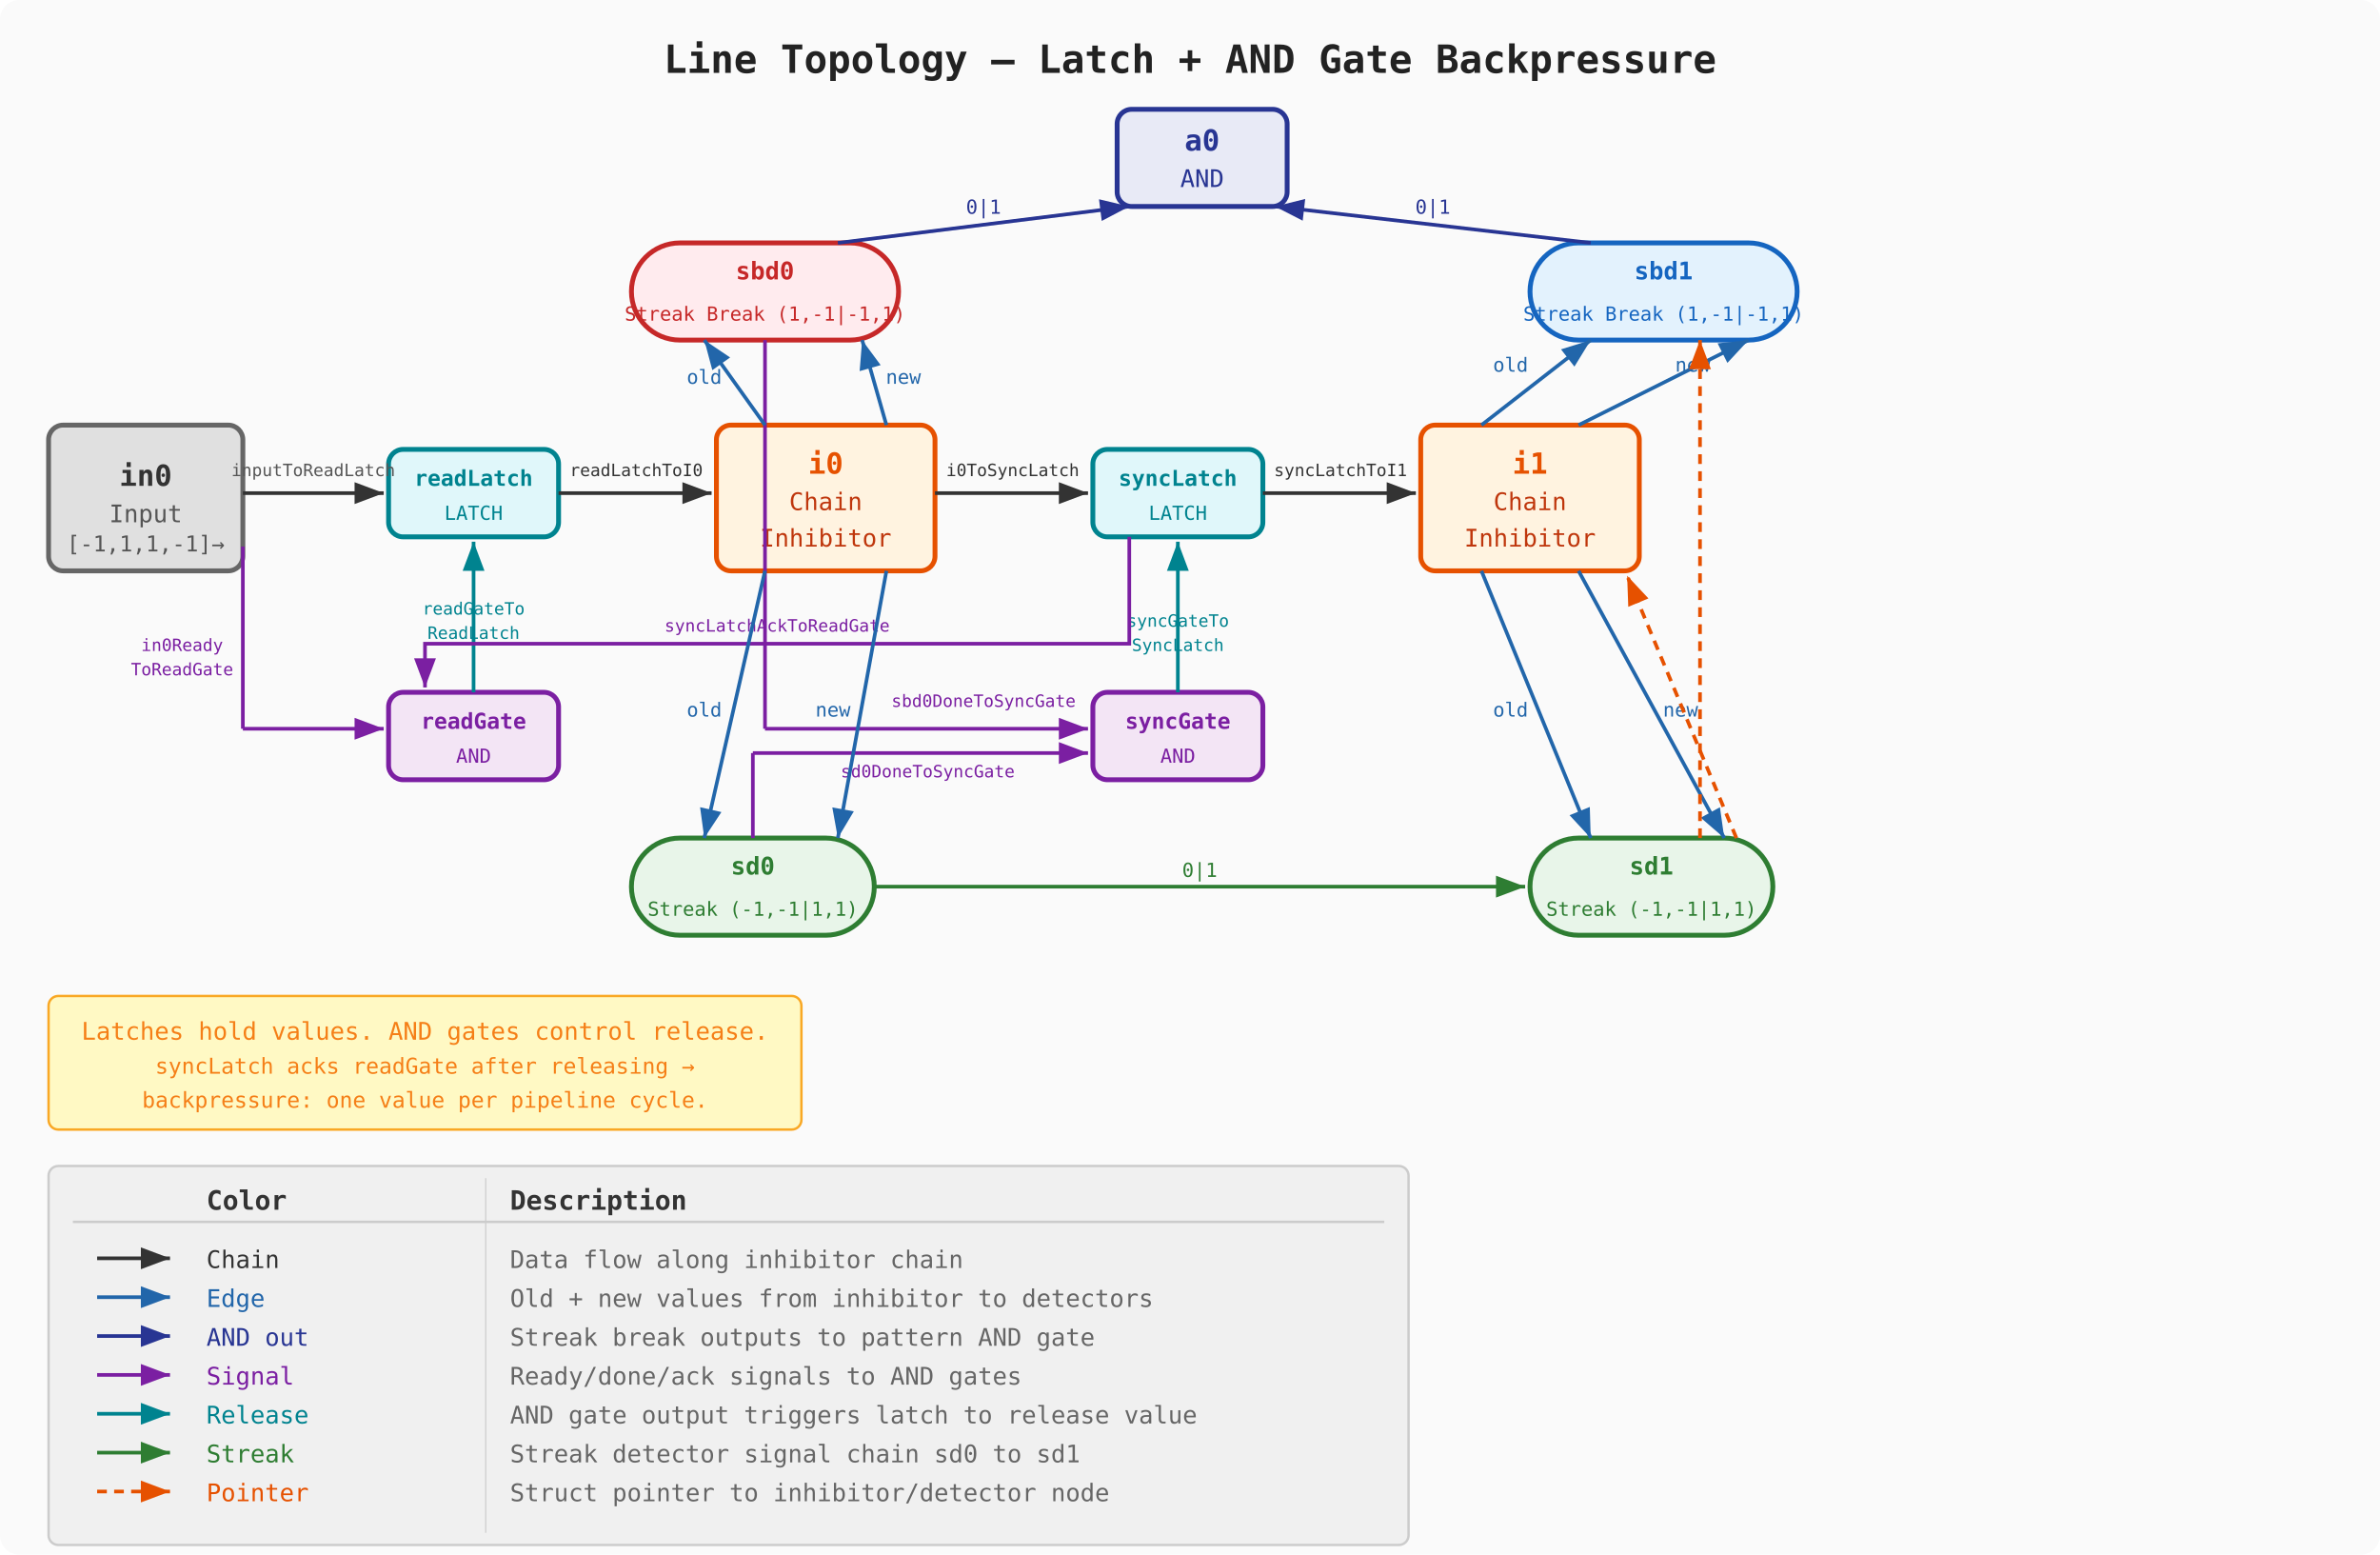
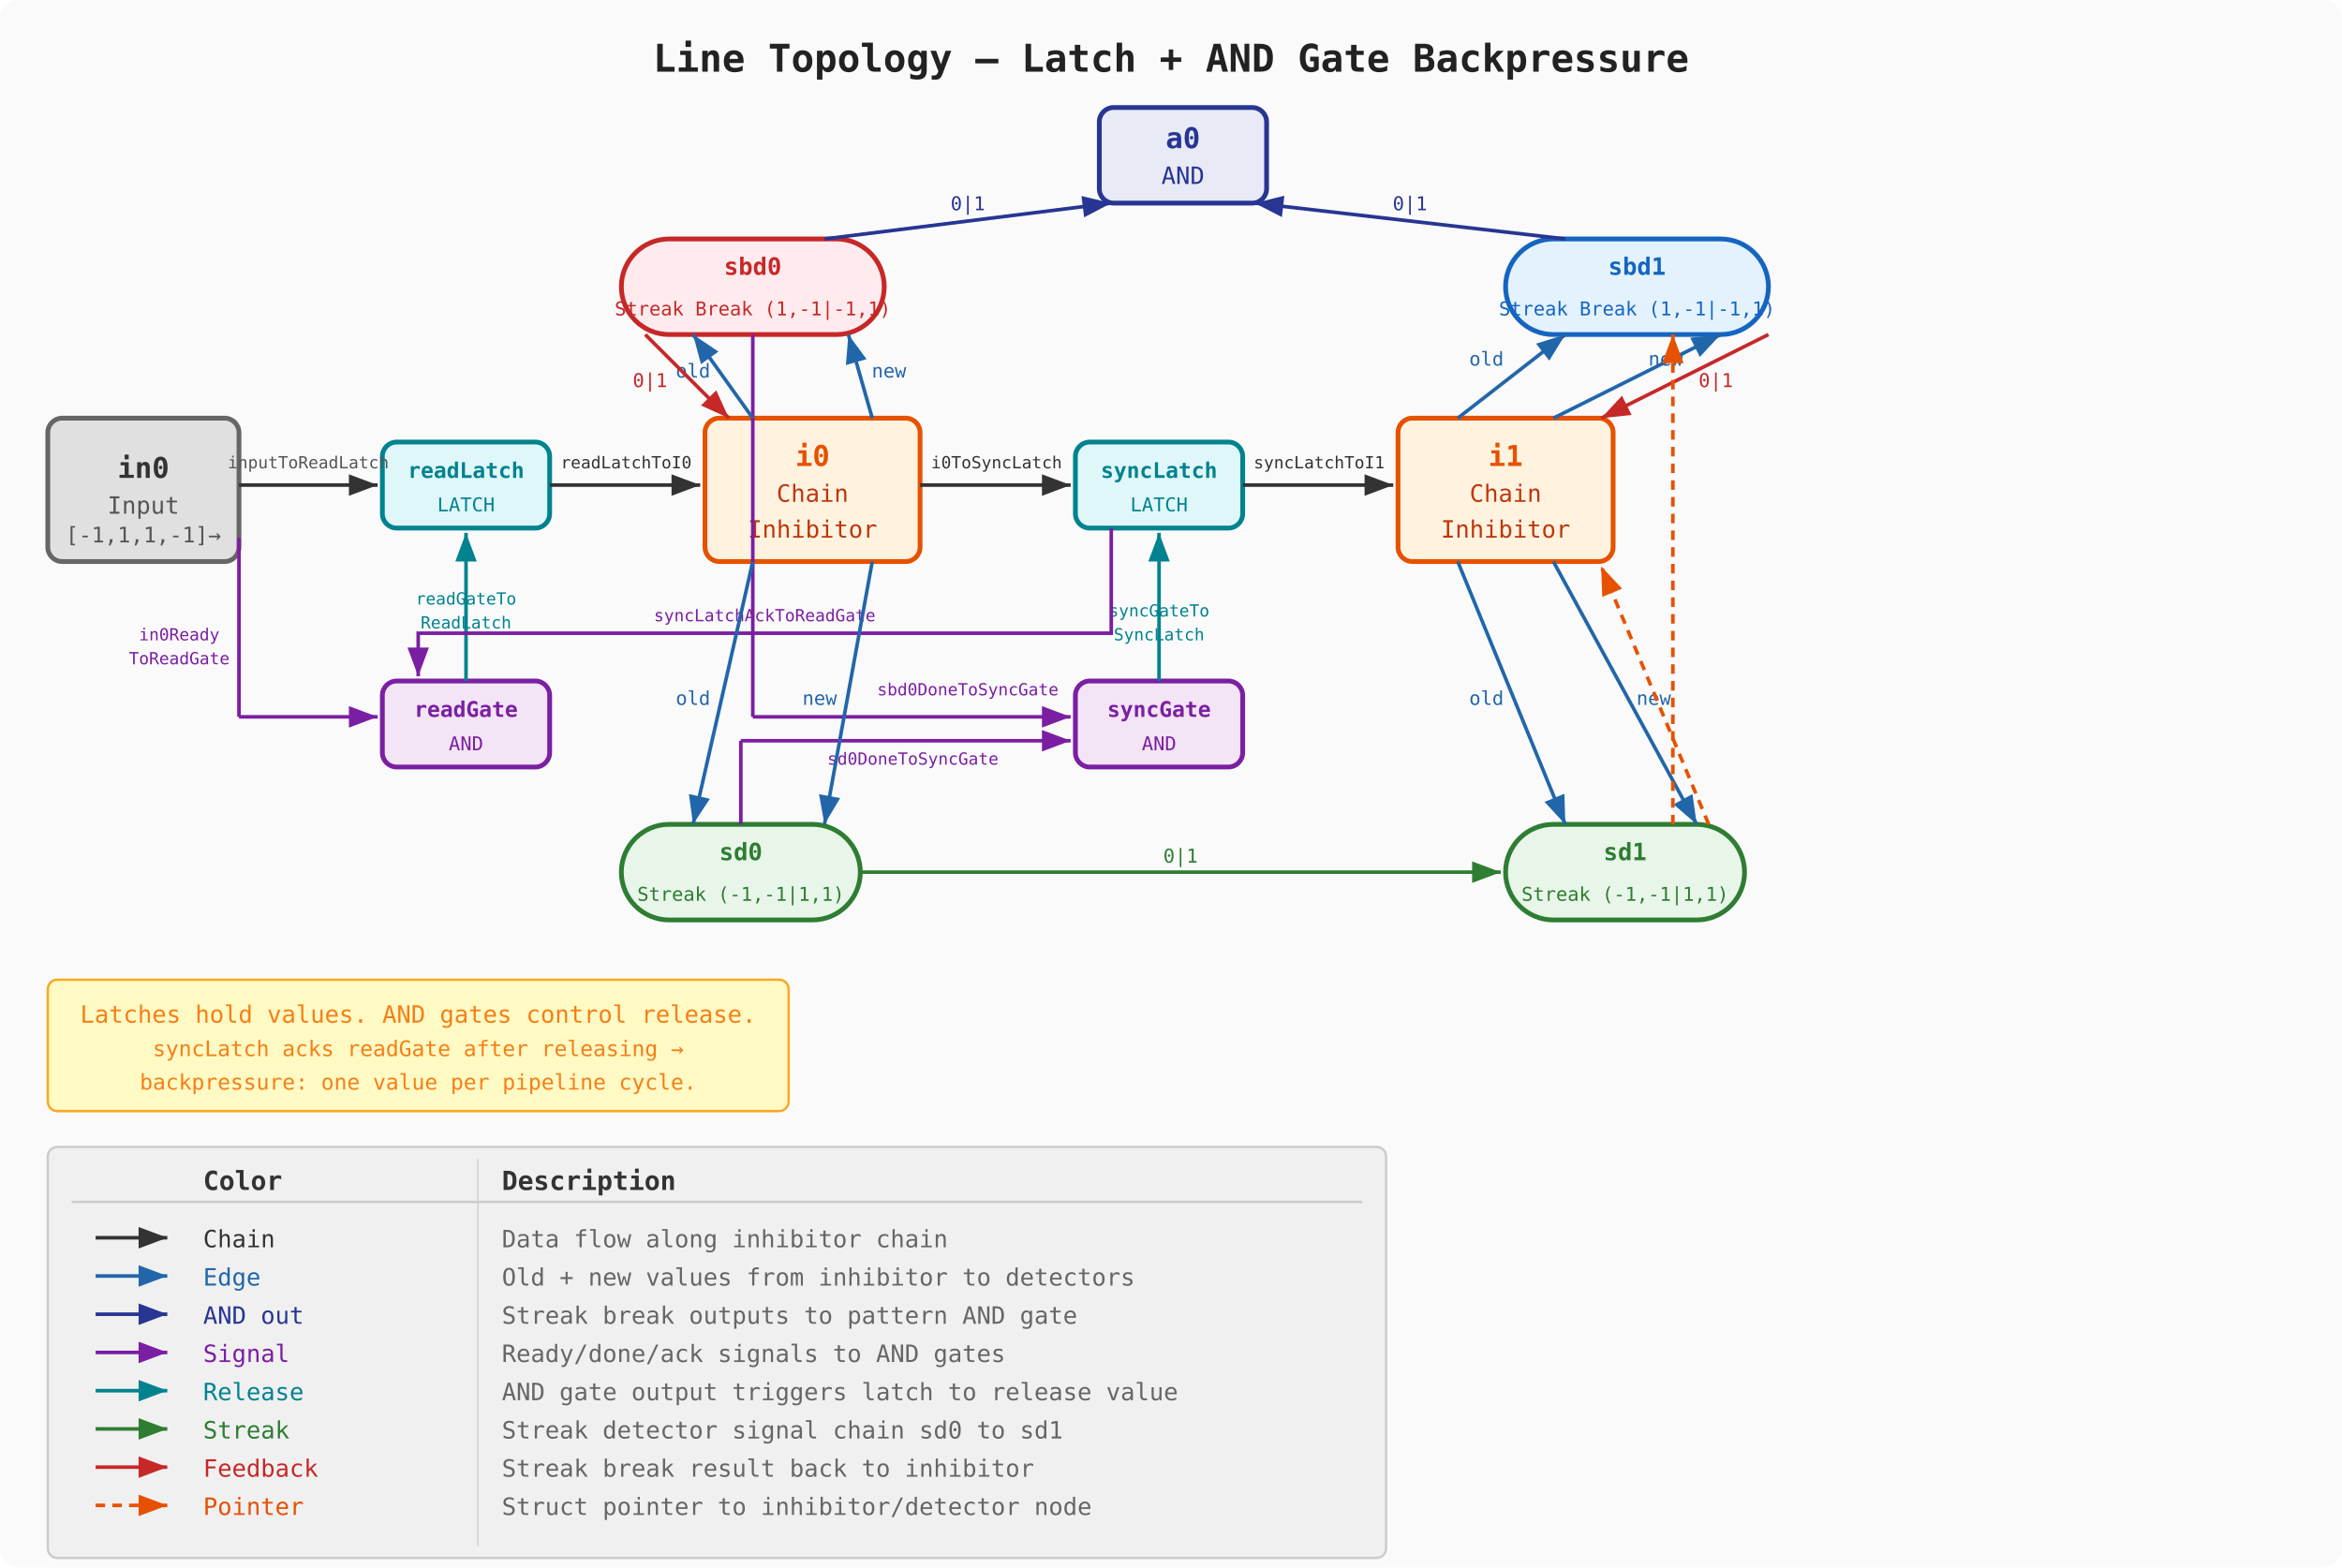
- <svg xmlns="http://www.w3.org/2000/svg" viewBox="0 0 980 640" font-family="monospace" font-size="12">
+ <svg xmlns="http://www.w3.org/2000/svg" viewBox="0 0 980 656" font-family="monospace" font-size="12">
  <defs>
    <marker id="arrow" markerWidth="8" markerHeight="6" refX="8" refY="3" orient="auto">
      <path d="M0,0 L8,3 L0,6" fill="#333" />
    </marker>
    <marker id="arrow-blue" markerWidth="8" markerHeight="6" refX="8" refY="3" orient="auto">
      <path d="M0,0 L8,3 L0,6" fill="#2266aa" />
    </marker>
    <marker id="arrow-indigo" markerWidth="8" markerHeight="6" refX="8" refY="3" orient="auto">
      <path d="M0,0 L8,3 L0,6" fill="#283593" />
    </marker>
    <marker id="arrow-green" markerWidth="8" markerHeight="6" refX="8" refY="3" orient="auto">
      <path d="M0,0 L8,3 L0,6" fill="#2e7d32" />
    </marker>
    <marker id="arrow-orange" markerWidth="8" markerHeight="6" refX="8" refY="3" orient="auto">
      <path d="M0,0 L8,3 L0,6" fill="#e65100" />
    </marker>
    <marker id="arrow-magenta" markerWidth="8" markerHeight="6" refX="8" refY="3" orient="auto">
      <path d="M0,0 L8,3 L0,6" fill="#7b1fa2" />
    </marker>
    <marker id="arrow-teal" markerWidth="8" markerHeight="6" refX="8" refY="3" orient="auto">
      <path d="M0,0 L8,3 L0,6" fill="#00838f" />
    </marker>
+     <marker id="arrow-red" markerWidth="8" markerHeight="6" refX="8" refY="3" orient="auto">
+       <path d="M0,0 L8,3 L0,6" fill="#c62828" />
+     </marker>
  </defs>
-   <rect width="980" height="640" fill="#fafafa" rx="8" />
+   <rect width="980" height="656" fill="#fafafa" rx="8" />
  <text x="490" y="30" text-anchor="middle" font-size="16" font-weight="bold" fill="#222">Line Topology — Latch + AND Gate Backpressure</text>
  <rect x="460" y="45" width="70" height="40" fill="#e8eaf6" stroke="#283593" rx="6" stroke-width="2" />
  <text x="495" y="62" text-anchor="middle" font-weight="bold" fill="#283593">a0</text>
  <text x="495" y="77" text-anchor="middle" font-size="10" fill="#283593">AND</text>
  <rect x="260" y="100" width="110" height="40" fill="#ffebee" stroke="#c62828" rx="20" stroke-width="2" />
  <text x="315" y="115" text-anchor="middle" font-weight="bold" font-size="10" fill="#c62828">sbd0</text>
  <text x="315" y="132" text-anchor="middle" font-size="8" fill="#c62828">Streak Break (1,-1|-1,1)</text>
  <rect x="630" y="100" width="110" height="40" fill="#e3f2fd" stroke="#1565c0" rx="20" stroke-width="2" />
  <text x="685" y="115" text-anchor="middle" font-weight="bold" font-size="10" fill="#1565c0">sbd1</text>
  <text x="685" y="132" text-anchor="middle" font-size="8" fill="#1565c0">Streak Break (1,-1|-1,1)</text>
  <rect x="20" y="175" width="80" height="60" fill="#e0e0e0" stroke="#666" rx="6" stroke-width="2" />
  <text x="60" y="200" text-anchor="middle" font-weight="bold" fill="#333">in0</text>
  <text x="60" y="215" text-anchor="middle" font-size="10" fill="#555">Input</text>
  <text x="60" y="227" text-anchor="middle" font-size="9" fill="#555">[-1,1,1,-1]→</text>
  <rect x="160" y="185" width="70" height="36" fill="#e0f7fa" stroke="#00838f" rx="6" stroke-width="2" />
  <text x="195" y="200" text-anchor="middle" font-weight="bold" font-size="9" fill="#00838f">readLatch</text>
  <text x="195" y="214" text-anchor="middle" font-size="8" fill="#00838f">LATCH</text>
  <rect x="295" y="175" width="90" height="60" fill="#fff3e0" stroke="#e65100" rx="6" stroke-width="2" />
  <text x="340" y="195" text-anchor="middle" font-weight="bold" fill="#e65100">i0</text>
  <text x="340" y="210" text-anchor="middle" font-size="10" fill="#bf360c">Chain</text>
  <text x="340" y="225" text-anchor="middle" font-size="10" fill="#bf360c">Inhibitor</text>
  <rect x="450" y="185" width="70" height="36" fill="#e0f7fa" stroke="#00838f" rx="6" stroke-width="2" />
  <text x="485" y="200" text-anchor="middle" font-weight="bold" font-size="9" fill="#00838f">syncLatch</text>
  <text x="485" y="214" text-anchor="middle" font-size="8" fill="#00838f">LATCH</text>
  <rect x="585" y="175" width="90" height="60" fill="#fff3e0" stroke="#e65100" rx="6" stroke-width="2" />
  <text x="630" y="195" text-anchor="middle" font-weight="bold" fill="#e65100">i1</text>
  <text x="630" y="210" text-anchor="middle" font-size="10" fill="#bf360c">Chain</text>
  <text x="630" y="225" text-anchor="middle" font-size="10" fill="#bf360c">Inhibitor</text>
  <rect x="160" y="285" width="70" height="36" fill="#f3e5f5" stroke="#7b1fa2" rx="6" stroke-width="2" />
  <text x="195" y="300" text-anchor="middle" font-weight="bold" font-size="9" fill="#7b1fa2">readGate</text>
  <text x="195" y="314" text-anchor="middle" font-size="8" fill="#7b1fa2">AND</text>
  <rect x="450" y="285" width="70" height="36" fill="#f3e5f5" stroke="#7b1fa2" rx="6" stroke-width="2" />
  <text x="485" y="300" text-anchor="middle" font-weight="bold" font-size="9" fill="#7b1fa2">syncGate</text>
  <text x="485" y="314" text-anchor="middle" font-size="8" fill="#7b1fa2">AND</text>
  <rect x="260" y="345" width="100" height="40" fill="#e8f5e9" stroke="#2e7d32" rx="20" stroke-width="2" />
  <text x="310" y="360" text-anchor="middle" font-weight="bold" font-size="10" fill="#2e7d32">sd0</text>
  <text x="310" y="377" text-anchor="middle" font-size="8" fill="#2e7d32">Streak (-1,-1|1,1)</text>
  <rect x="630" y="345" width="100" height="40" fill="#e8f5e9" stroke="#2e7d32" rx="20" stroke-width="2" />
  <text x="680" y="360" text-anchor="middle" font-weight="bold" font-size="10" fill="#2e7d32">sd1</text>
  <text x="680" y="377" text-anchor="middle" font-size="8" fill="#2e7d32">Streak (-1,-1|1,1)</text>
  <line x1="100" y1="203" x2="158" y2="203" stroke="#333" stroke-width="1.5" marker-end="url(#arrow)" />
  <text x="129" y="196" text-anchor="middle" font-size="7" fill="#555">inputToReadLatch</text>
  <line x1="230" y1="203" x2="293" y2="203" stroke="#333" stroke-width="1.5" marker-end="url(#arrow)" />
  <text x="262" y="196" text-anchor="middle" font-size="7" fill="#333">readLatchToI0</text>
  <line x1="385" y1="203" x2="448" y2="203" stroke="#333" stroke-width="1.5" marker-end="url(#arrow)" />
  <text x="417" y="196" text-anchor="middle" font-size="7" fill="#333">i0ToSyncLatch</text>
  <line x1="520" y1="203" x2="583" y2="203" stroke="#333" stroke-width="1.5" marker-end="url(#arrow)" />
  <text x="552" y="196" text-anchor="middle" font-size="7" fill="#333">syncLatchToI1</text>
  <line x1="100" y1="225" x2="100" y2="300" stroke="#7b1fa2" stroke-width="1.5" />
  <line x1="100" y1="300" x2="158" y2="300" stroke="#7b1fa2" stroke-width="1.5" marker-end="url(#arrow-magenta)" />
  <text x="75" y="268" text-anchor="middle" font-size="7" fill="#7b1fa2">in0Ready</text>
  <text x="75" y="278" text-anchor="middle" font-size="7" fill="#7b1fa2">ToReadGate</text>
  <line x1="195" y1="285" x2="195" y2="223" stroke="#00838f" stroke-width="1.5" marker-end="url(#arrow-teal)" />
  <text x="195" y="253" text-anchor="middle" font-size="7" fill="#00838f">readGateTo</text>
  <text x="195" y="263" text-anchor="middle" font-size="7" fill="#00838f">ReadLatch</text>
  <line x1="485" y1="285" x2="485" y2="223" stroke="#00838f" stroke-width="1.5" marker-end="url(#arrow-teal)" />
  <text x="485" y="258" text-anchor="middle" font-size="7" fill="#00838f">syncGateTo</text>
  <text x="485" y="268" text-anchor="middle" font-size="7" fill="#00838f">SyncLatch</text>
  <path d="M465,221 L465,265 L175,265 L175,283" fill="none" stroke="#7b1fa2" stroke-width="1.5" marker-end="url(#arrow-magenta)" />
  <text x="320" y="260" text-anchor="middle" font-size="7" fill="#7b1fa2">syncLatchAckToReadGate</text>
  <line x1="315" y1="140" x2="315" y2="300" stroke="#7b1fa2" stroke-width="1.5" />
  <line x1="315" y1="300" x2="448" y2="300" stroke="#7b1fa2" stroke-width="1.5" marker-end="url(#arrow-magenta)" />
  <text x="405" y="291" text-anchor="middle" font-size="7" fill="#7b1fa2">sbd0DoneToSyncGate</text>
  <line x1="310" y1="345" x2="310" y2="310" stroke="#7b1fa2" stroke-width="1.5" />
  <line x1="310" y1="310" x2="448" y2="310" stroke="#7b1fa2" stroke-width="1.5" marker-end="url(#arrow-magenta)" />
  <text x="382" y="320" text-anchor="middle" font-size="7" fill="#7b1fa2">sd0DoneToSyncGate</text>
  <line x1="315" y1="175" x2="290" y2="140" stroke="#2266aa" stroke-width="1.5" marker-end="url(#arrow-blue)" />
  <text x="290" y="158" text-anchor="middle" font-size="8" fill="#2266aa">old</text>
  <line x1="365" y1="175" x2="355" y2="140" stroke="#2266aa" stroke-width="1.5" marker-end="url(#arrow-blue)" />
  <text x="372" y="158" text-anchor="middle" font-size="8" fill="#2266aa">new</text>
  <line x1="315" y1="235" x2="290" y2="345" stroke="#2266aa" stroke-width="1.5" marker-end="url(#arrow-blue)" />
  <text x="290" y="295" text-anchor="middle" font-size="8" fill="#2266aa">old</text>
  <line x1="365" y1="235" x2="345" y2="345" stroke="#2266aa" stroke-width="1.5" marker-end="url(#arrow-blue)" />
  <text x="343" y="295" text-anchor="middle" font-size="8" fill="#2266aa">new</text>
  <line x1="610" y1="175" x2="655" y2="140" stroke="#2266aa" stroke-width="1.5" marker-end="url(#arrow-blue)" />
  <text x="622" y="153" text-anchor="middle" font-size="8" fill="#2266aa">old</text>
  <line x1="650" y1="175" x2="720" y2="140" stroke="#2266aa" stroke-width="1.5" marker-end="url(#arrow-blue)" />
  <text x="697" y="153" text-anchor="middle" font-size="8" fill="#2266aa">new</text>
  <line x1="610" y1="235" x2="655" y2="345" stroke="#2266aa" stroke-width="1.5" marker-end="url(#arrow-blue)" />
  <text x="622" y="295" text-anchor="middle" font-size="8" fill="#2266aa">old</text>
  <line x1="650" y1="235" x2="710" y2="345" stroke="#2266aa" stroke-width="1.5" marker-end="url(#arrow-blue)" />
  <text x="692" y="295" text-anchor="middle" font-size="8" fill="#2266aa">new</text>
+   <line x1="270" y1="140" x2="305" y2="175" stroke="#c62828" stroke-width="1.5" marker-end="url(#arrow-red)" />
+   <text x="272" y="162" text-anchor="middle" font-size="8" fill="#c62828">0|1</text>
+   <line x1="740" y1="140" x2="670" y2="175" stroke="#c62828" stroke-width="1.5" marker-end="url(#arrow-red)" />
+   <text x="718" y="162" text-anchor="middle" font-size="8" fill="#c62828">0|1</text>
  <line x1="345" y1="100" x2="465" y2="85" stroke="#283593" stroke-width="1.5" marker-end="url(#arrow-indigo)" />
  <text x="405" y="88" text-anchor="middle" font-size="8" fill="#283593">0|1</text>
  <line x1="655" y1="100" x2="525" y2="85" stroke="#283593" stroke-width="1.5" marker-end="url(#arrow-indigo)" />
  <text x="590" y="88" text-anchor="middle" font-size="8" fill="#283593">0|1</text>
  <line x1="360" y1="365" x2="628" y2="365" stroke="#2e7d32" stroke-width="1.5" marker-end="url(#arrow-green)" />
  <text x="494" y="361" text-anchor="middle" font-size="8" fill="#2e7d32">0|1</text>
  <line x1="715" y1="345" x2="670" y2="237" stroke="#e65100" stroke-width="1.5" stroke-dasharray="4,3" marker-end="url(#arrow-orange)" />
  <line x1="700" y1="345" x2="700" y2="140" stroke="#e65100" stroke-width="1.5" stroke-dasharray="4,3" marker-end="url(#arrow-orange)" />
  <rect x="20" y="410" width="310" height="55" fill="#fff9c4" stroke="#f9a825" rx="4" />
  <text x="175" y="428" text-anchor="middle" font-size="10" fill="#f57f17">Latches hold values. AND gates control release.</text>
  <text x="175" y="442" text-anchor="middle" font-size="9" fill="#f57f17">syncLatch acks readGate after releasing →</text>
  <text x="175" y="456" text-anchor="middle" font-size="9" fill="#f57f17">backpressure: one value per pipeline cycle.</text>
-   <rect x="20" y="480" width="560" height="156" fill="#f0f0f0" rx="4" stroke="#ccc" />
+   <rect x="20" y="480" width="560" height="172" fill="#f0f0f0" rx="4" stroke="#ccc" />
  <text x="85" y="498" text-anchor="start" font-weight="bold" fill="#333" font-size="11">Color</text>
  <text x="210" y="498" text-anchor="start" font-weight="bold" fill="#333" font-size="11">Description</text>
  <line x1="30" y1="503" x2="570" y2="503" stroke="#ccc" stroke-width="1" />
-   <line x1="200" y1="485" x2="200" y2="631" stroke="#ccc" stroke-width="0.5" />
+   <line x1="200" y1="485" x2="200" y2="647" stroke="#ccc" stroke-width="0.5" />
  <line x1="40" y1="518" x2="70" y2="518" stroke="#333" stroke-width="1.5" marker-end="url(#arrow)" />
  <text x="85" y="522" text-anchor="start" fill="#333" font-size="10">Chain</text>
  <text x="210" y="522" text-anchor="start" fill="#666" font-size="10">Data flow along inhibitor chain</text>
  <line x1="40" y1="534" x2="70" y2="534" stroke="#2266aa" stroke-width="1.5" marker-end="url(#arrow-blue)" />
  <text x="85" y="538" text-anchor="start" fill="#2266aa" font-size="10">Edge</text>
  <text x="210" y="538" text-anchor="start" fill="#666" font-size="10">Old + new values from inhibitor to detectors</text>
  <line x1="40" y1="550" x2="70" y2="550" stroke="#283593" stroke-width="1.5" marker-end="url(#arrow-indigo)" />
  <text x="85" y="554" text-anchor="start" fill="#283593" font-size="10">AND out</text>
  <text x="210" y="554" text-anchor="start" fill="#666" font-size="10">Streak break outputs to pattern AND gate</text>
  <line x1="40" y1="566" x2="70" y2="566" stroke="#7b1fa2" stroke-width="1.5" marker-end="url(#arrow-magenta)" />
  <text x="85" y="570" text-anchor="start" fill="#7b1fa2" font-size="10">Signal</text>
  <text x="210" y="570" text-anchor="start" fill="#666" font-size="10">Ready/done/ack signals to AND gates</text>
  <line x1="40" y1="582" x2="70" y2="582" stroke="#00838f" stroke-width="1.5" marker-end="url(#arrow-teal)" />
  <text x="85" y="586" text-anchor="start" fill="#00838f" font-size="10">Release</text>
  <text x="210" y="586" text-anchor="start" fill="#666" font-size="10">AND gate output triggers latch to release value</text>
  <line x1="40" y1="598" x2="70" y2="598" stroke="#2e7d32" stroke-width="1.5" marker-end="url(#arrow-green)" />
  <text x="85" y="602" text-anchor="start" fill="#2e7d32" font-size="10">Streak</text>
  <text x="210" y="602" text-anchor="start" fill="#666" font-size="10">Streak detector signal chain sd0 to sd1</text>
-   <line x1="40" y1="614" x2="70" y2="614" stroke="#e65100" stroke-width="1.5" stroke-dasharray="4,3" marker-end="url(#arrow-orange)" />
-   <text x="85" y="618" text-anchor="start" fill="#e65100" font-size="10">Pointer</text>
-   <text x="210" y="618" text-anchor="start" fill="#666" font-size="10">Struct pointer to inhibitor/detector node</text>
+   <line x1="40" y1="614" x2="70" y2="614" stroke="#c62828" stroke-width="1.5" marker-end="url(#arrow-red)" />
+   <text x="85" y="618" text-anchor="start" fill="#c62828" font-size="10">Feedback</text>
+   <text x="210" y="618" text-anchor="start" fill="#666" font-size="10">Streak break result back to inhibitor</text>
+   <line x1="40" y1="630" x2="70" y2="630" stroke="#e65100" stroke-width="1.5" stroke-dasharray="4,3" marker-end="url(#arrow-orange)" />
+   <text x="85" y="634" text-anchor="start" fill="#e65100" font-size="10">Pointer</text>
+   <text x="210" y="634" text-anchor="start" fill="#666" font-size="10">Struct pointer to inhibitor/detector node</text>
</svg>
